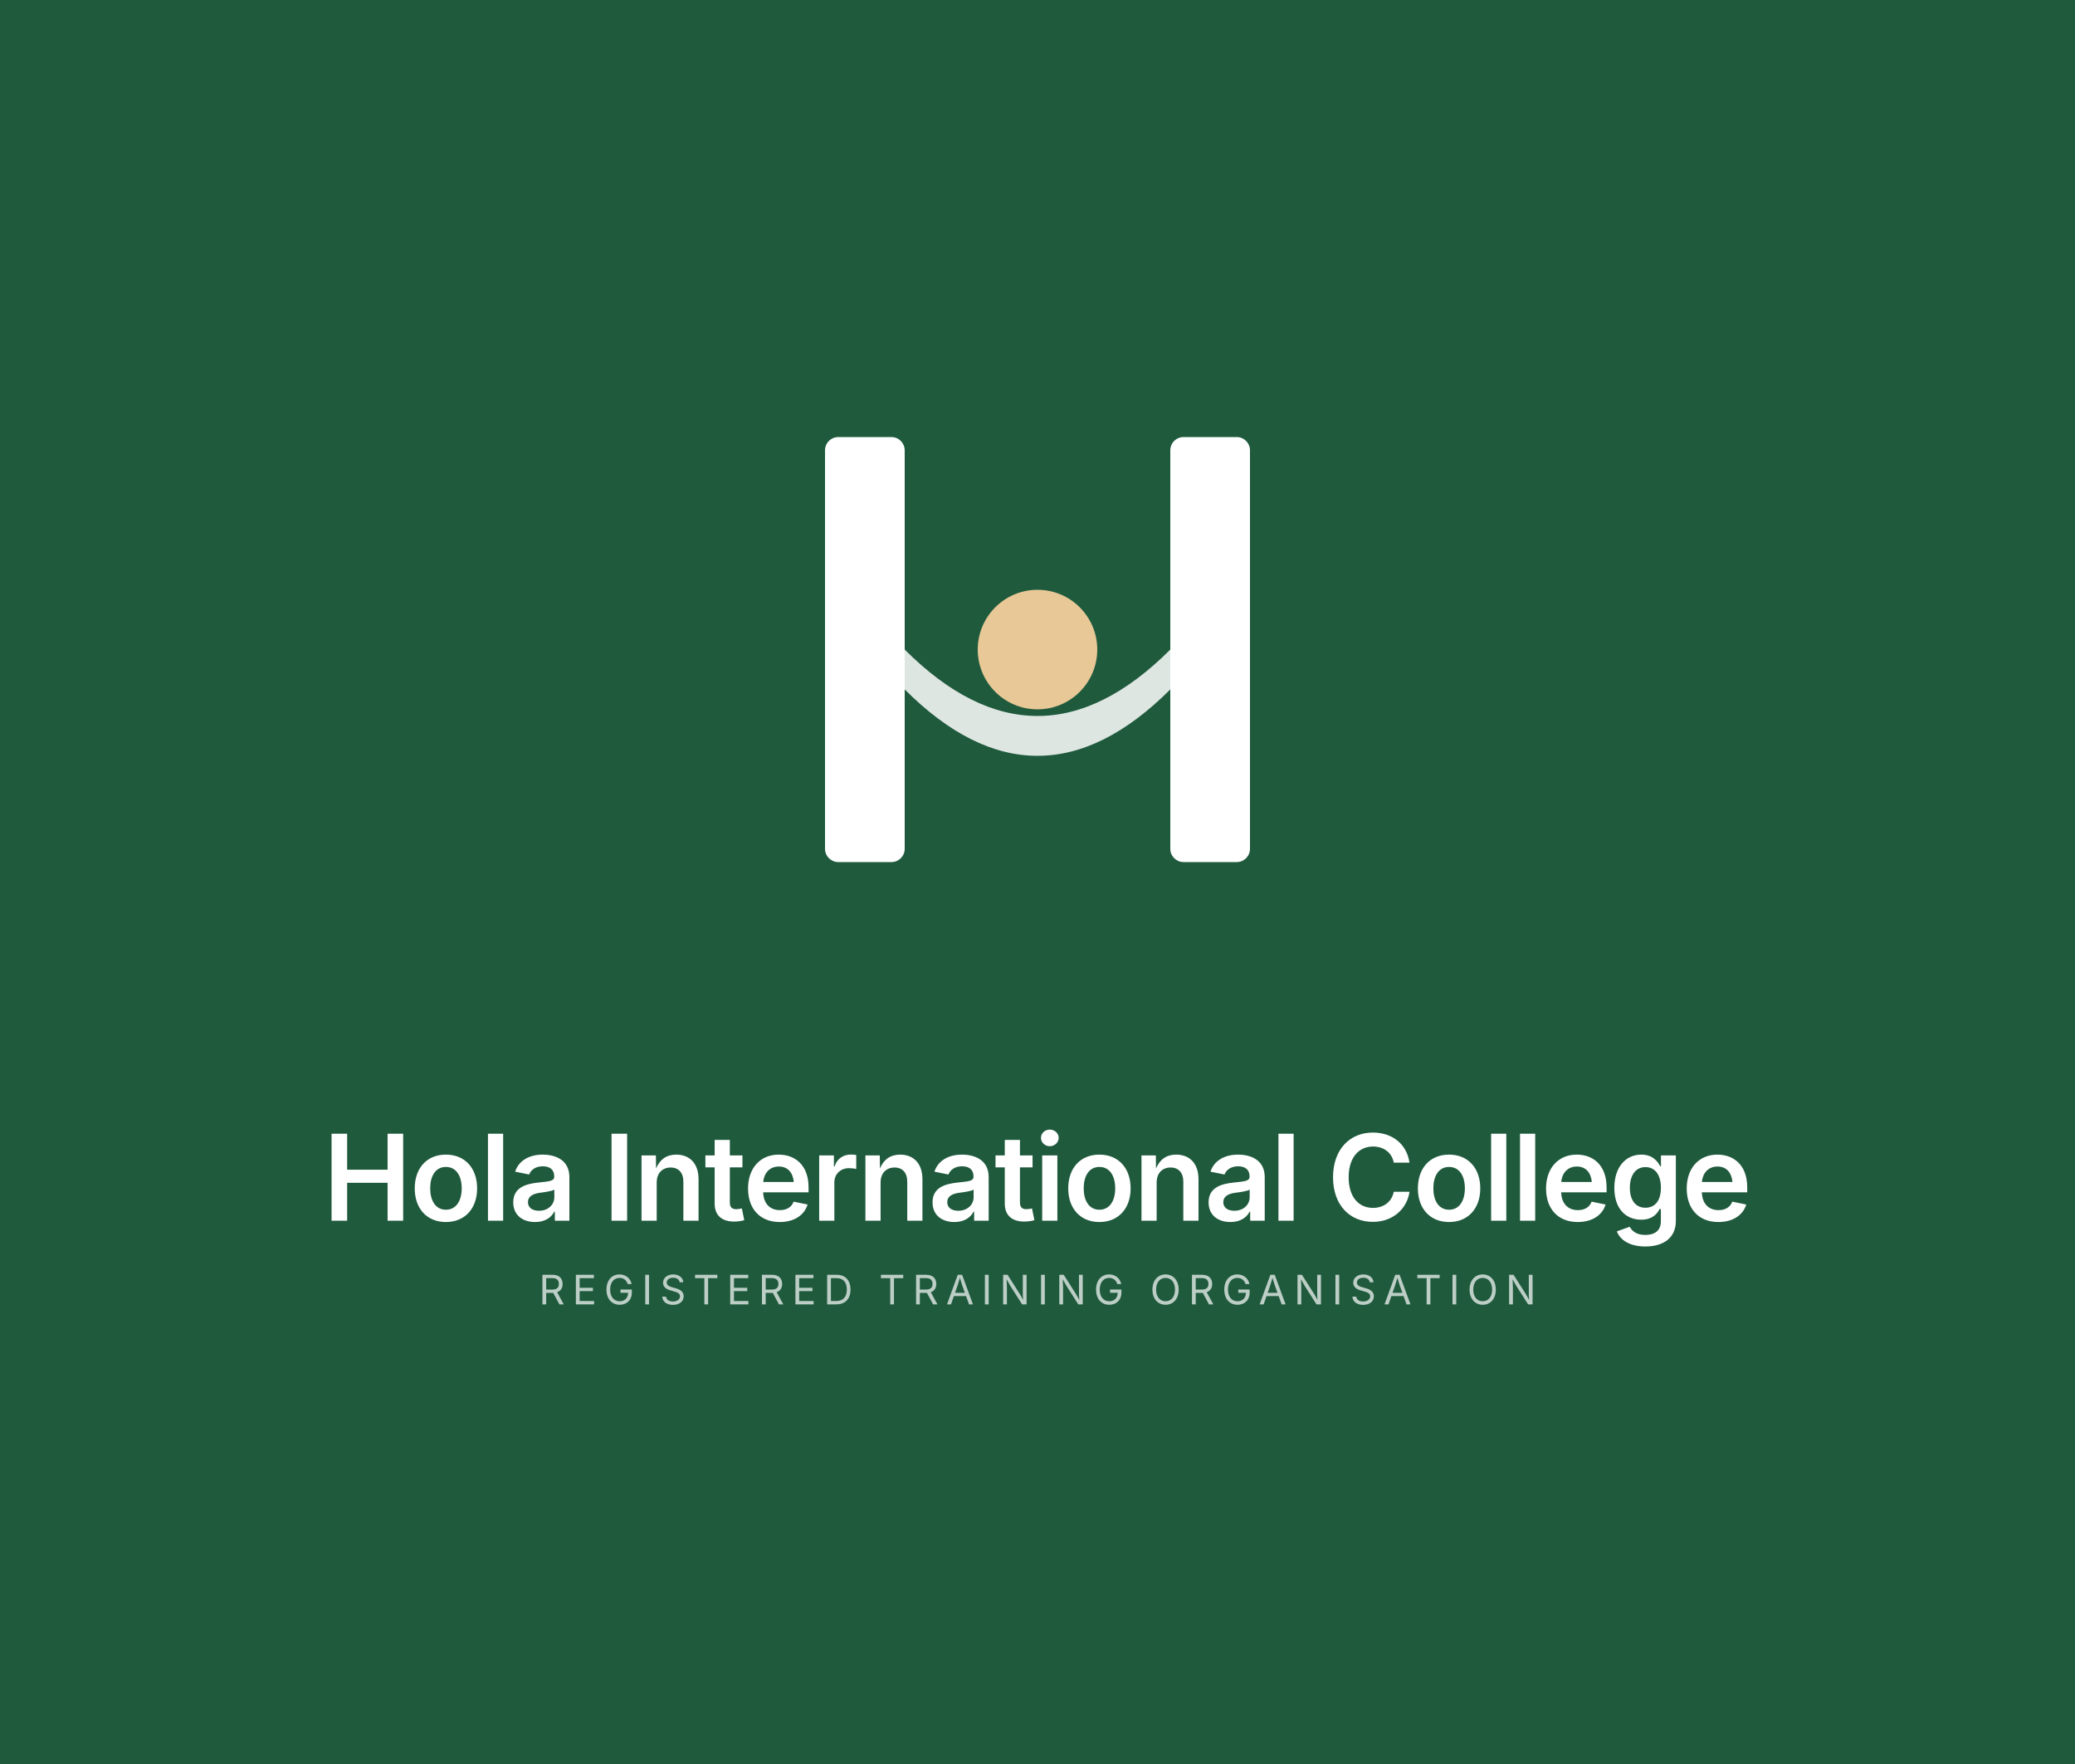
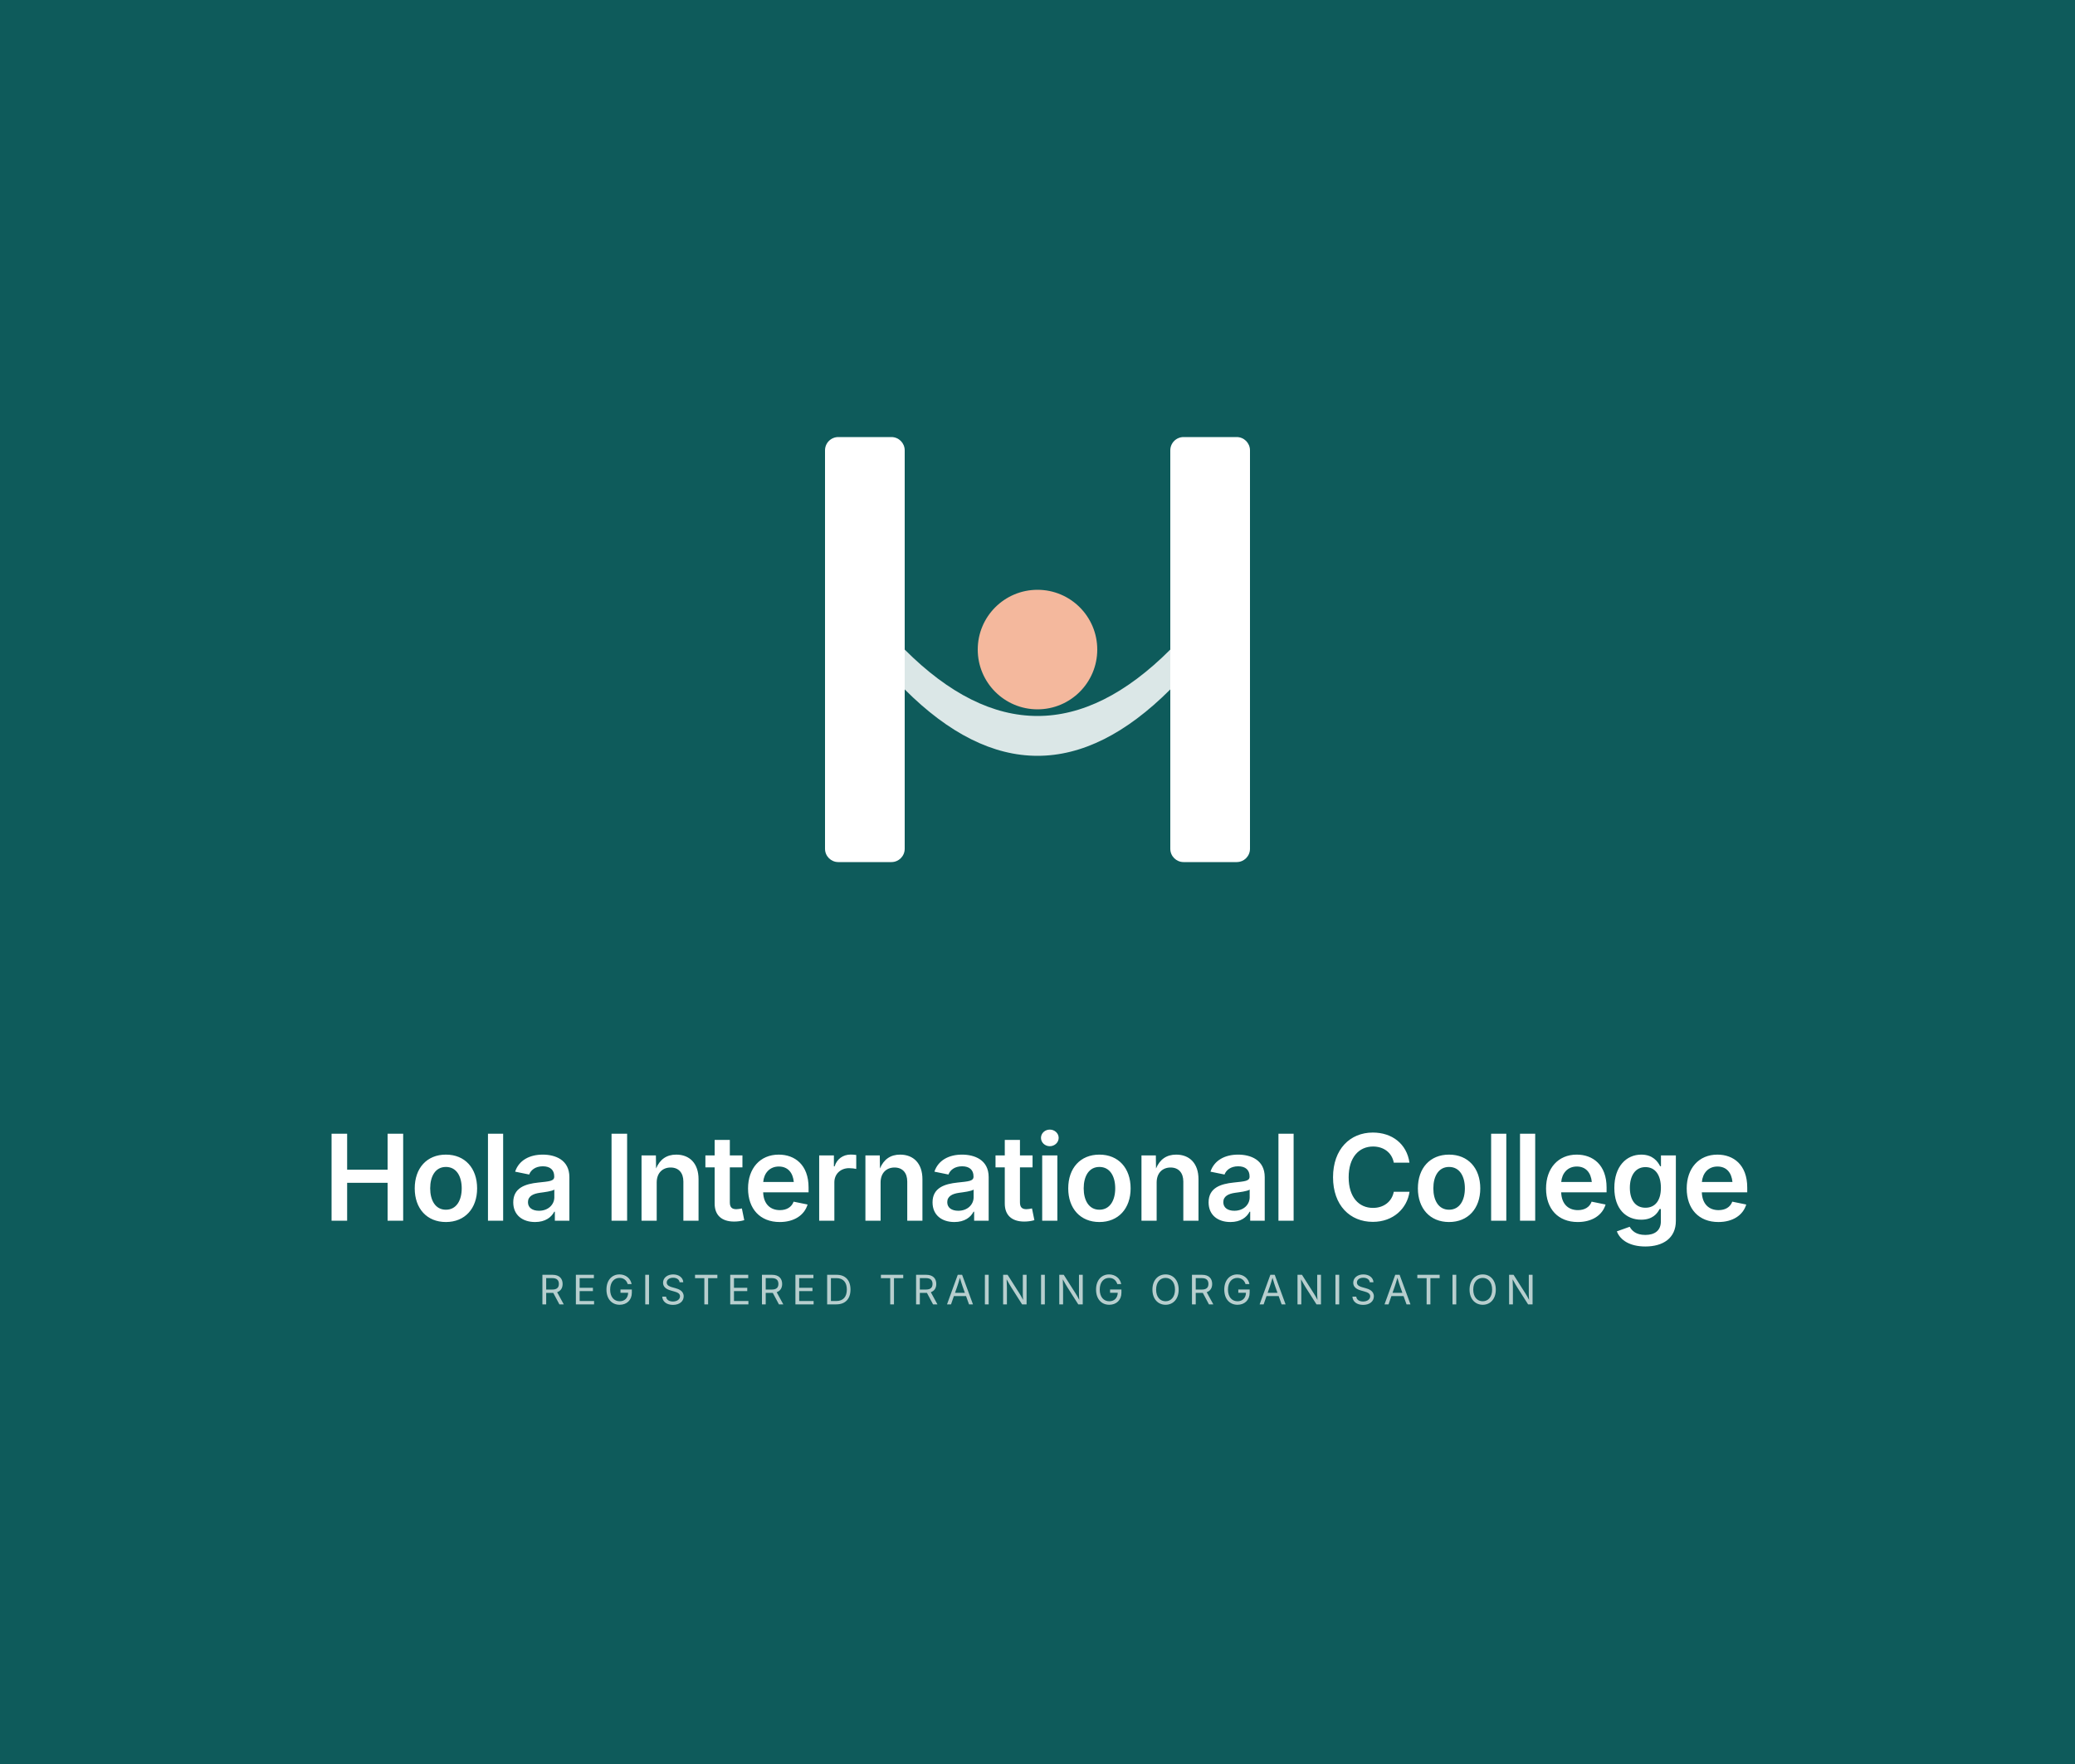
<svg xmlns="http://www.w3.org/2000/svg" viewBox="0 0 1600 1360" width="1600" height="1360">
-   <rect width="1600" height="1360" fill="#1F5A3D" />
+   <rect width="1600" height="1360" fill="#0E5B5B" />
  <g transform="translate(544, 244.8) scale(5.12)">
    <rect x="18" y="18" width="12" height="64" rx="2" fill="#fff" />
    <rect x="70" y="18" width="12" height="64" rx="2" fill="#fff" />
-     <circle cx="50" cy="50" r="9" fill="#E8C896" />
+     <circle cx="50" cy="50" r="9" fill="#F4B89D" />
    <path d="M 30 50 Q 50 70 70 50 L 70 56 Q 50 76 30 56 Z" fill="#fff" opacity="0.85" />
  </g>
  <g font-family="Inter, system-ui, sans-serif" fill="#fff" text-anchor="middle">
    <text x="800" y="941.12" font-size="92.16" font-weight="600" letter-spacing="-1.843">Hola International College</text>
    <text x="800" y="1005.632" font-size="31.334" font-weight="400" letter-spacing="5.64" fill="#ffffff" opacity="0.7">REGISTERED TRAINING ORGANISATION</text>
  </g>
</svg>
